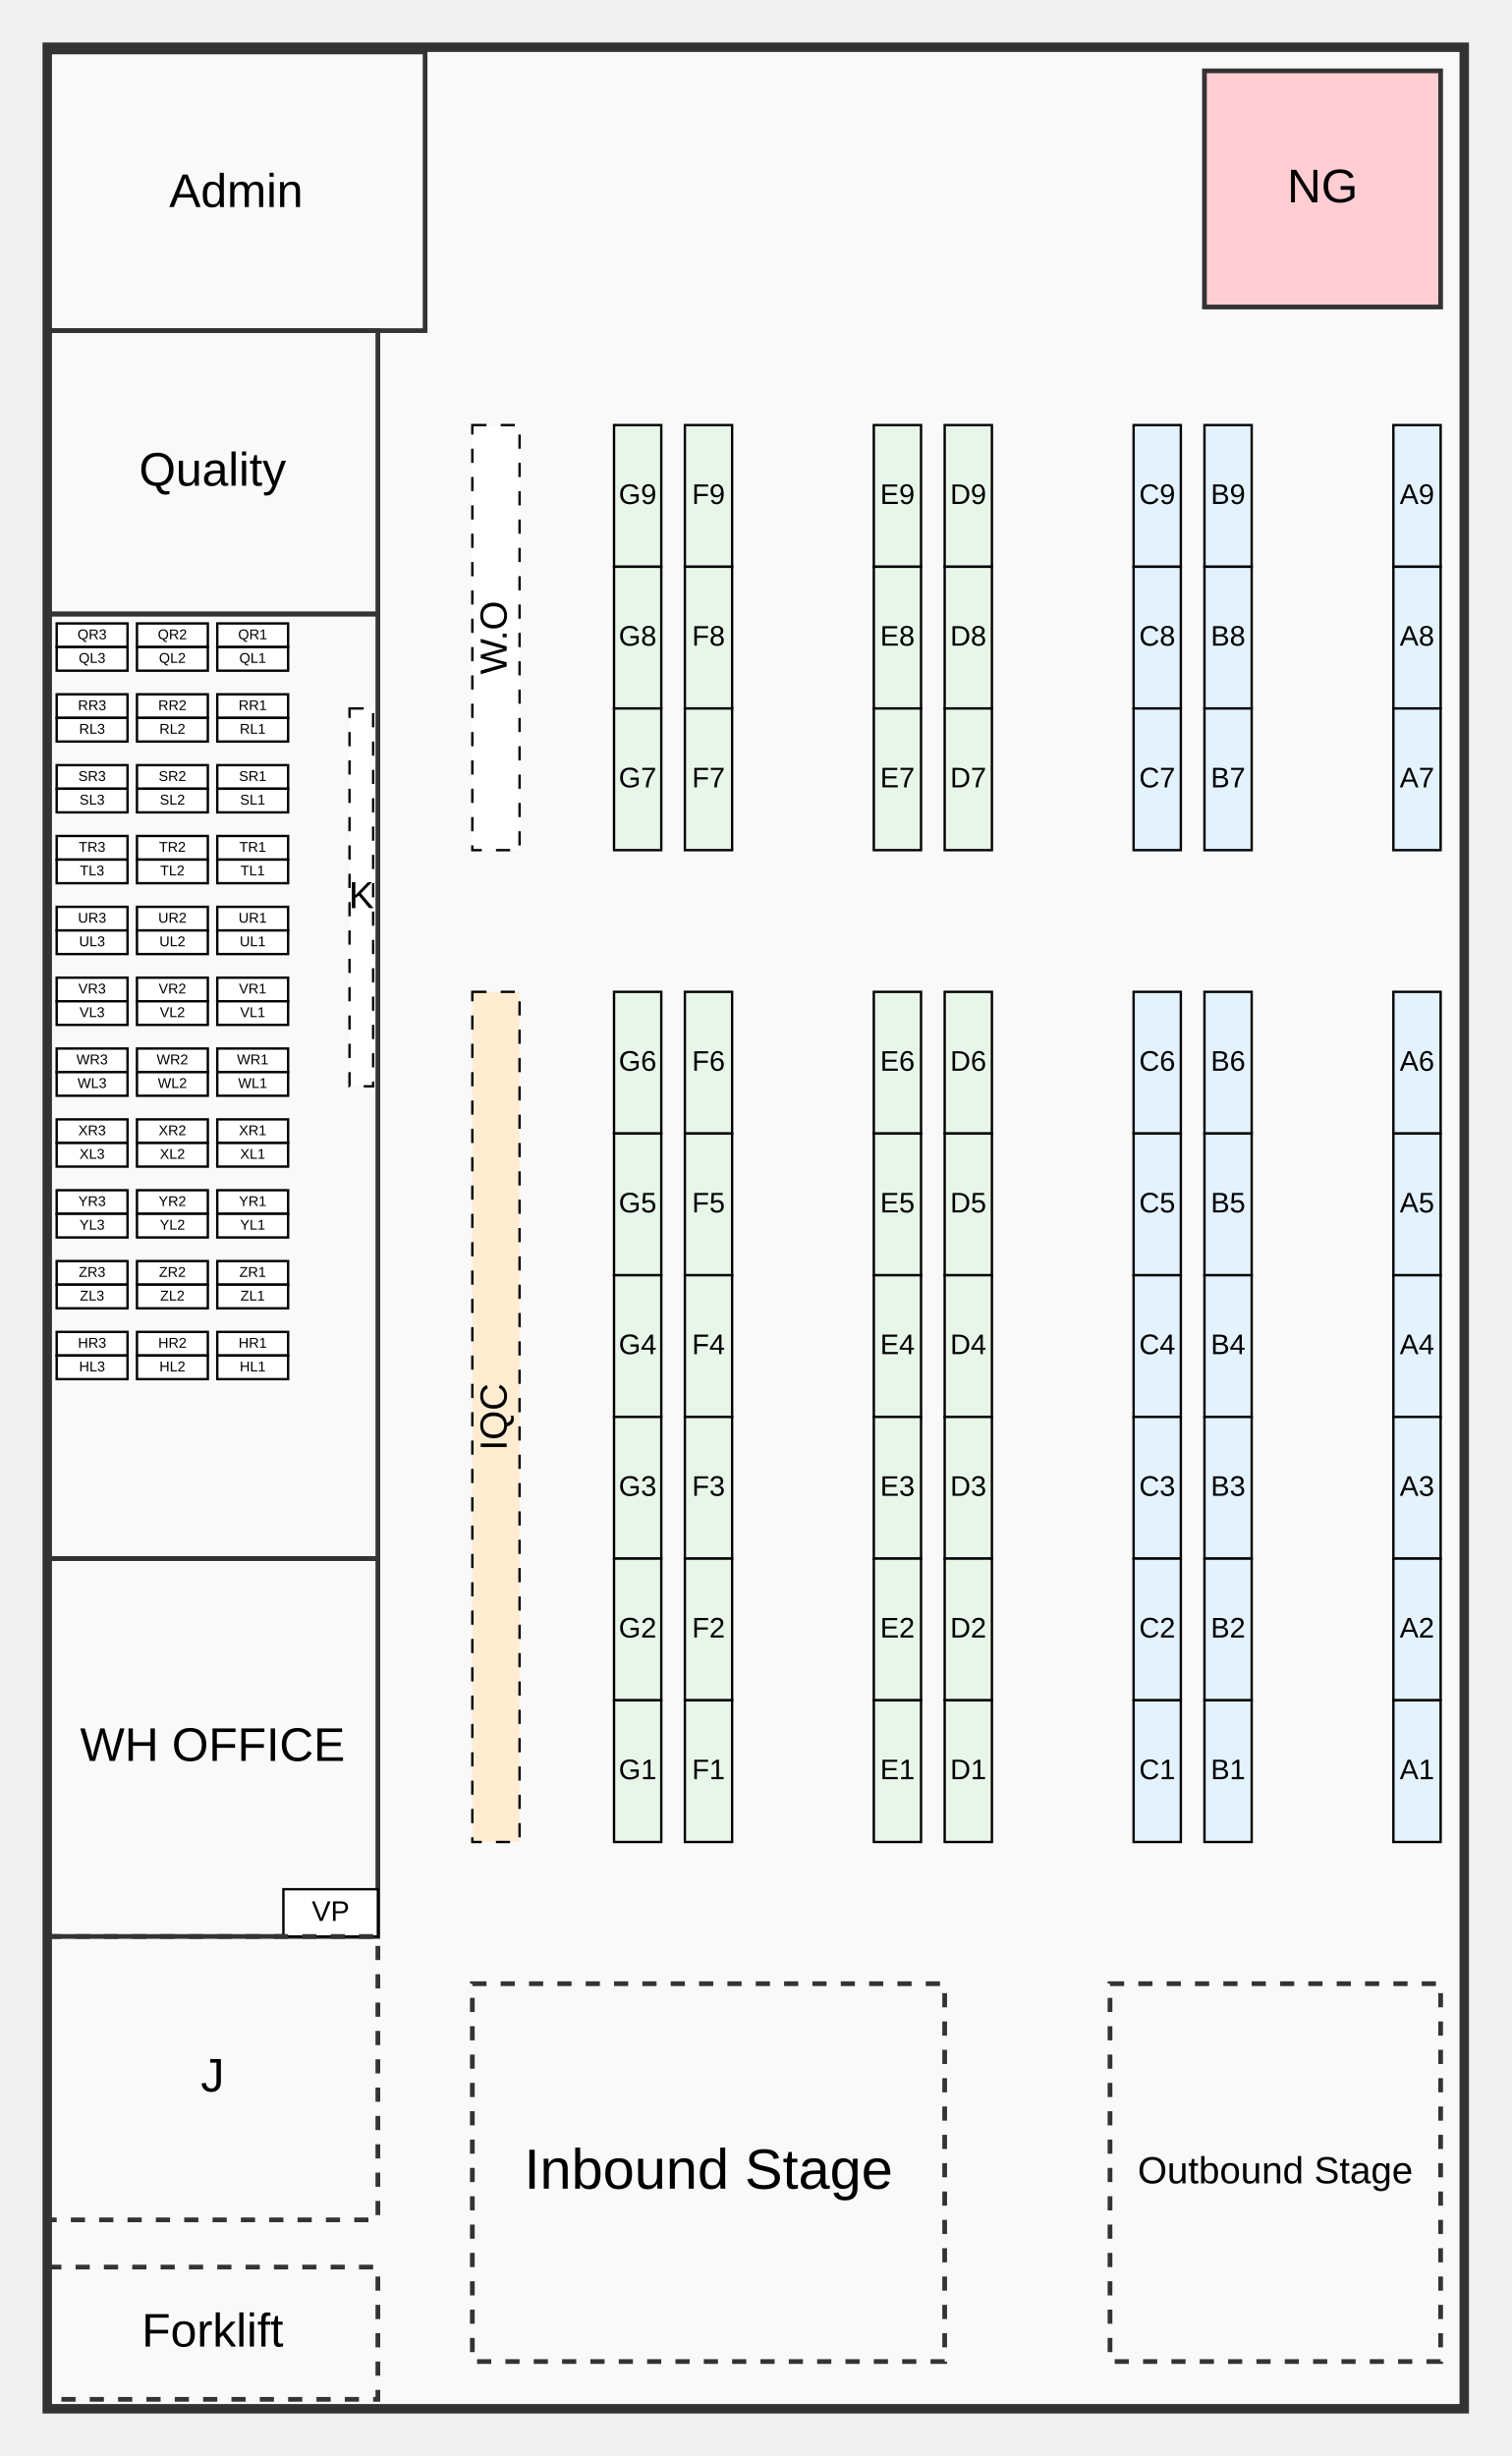
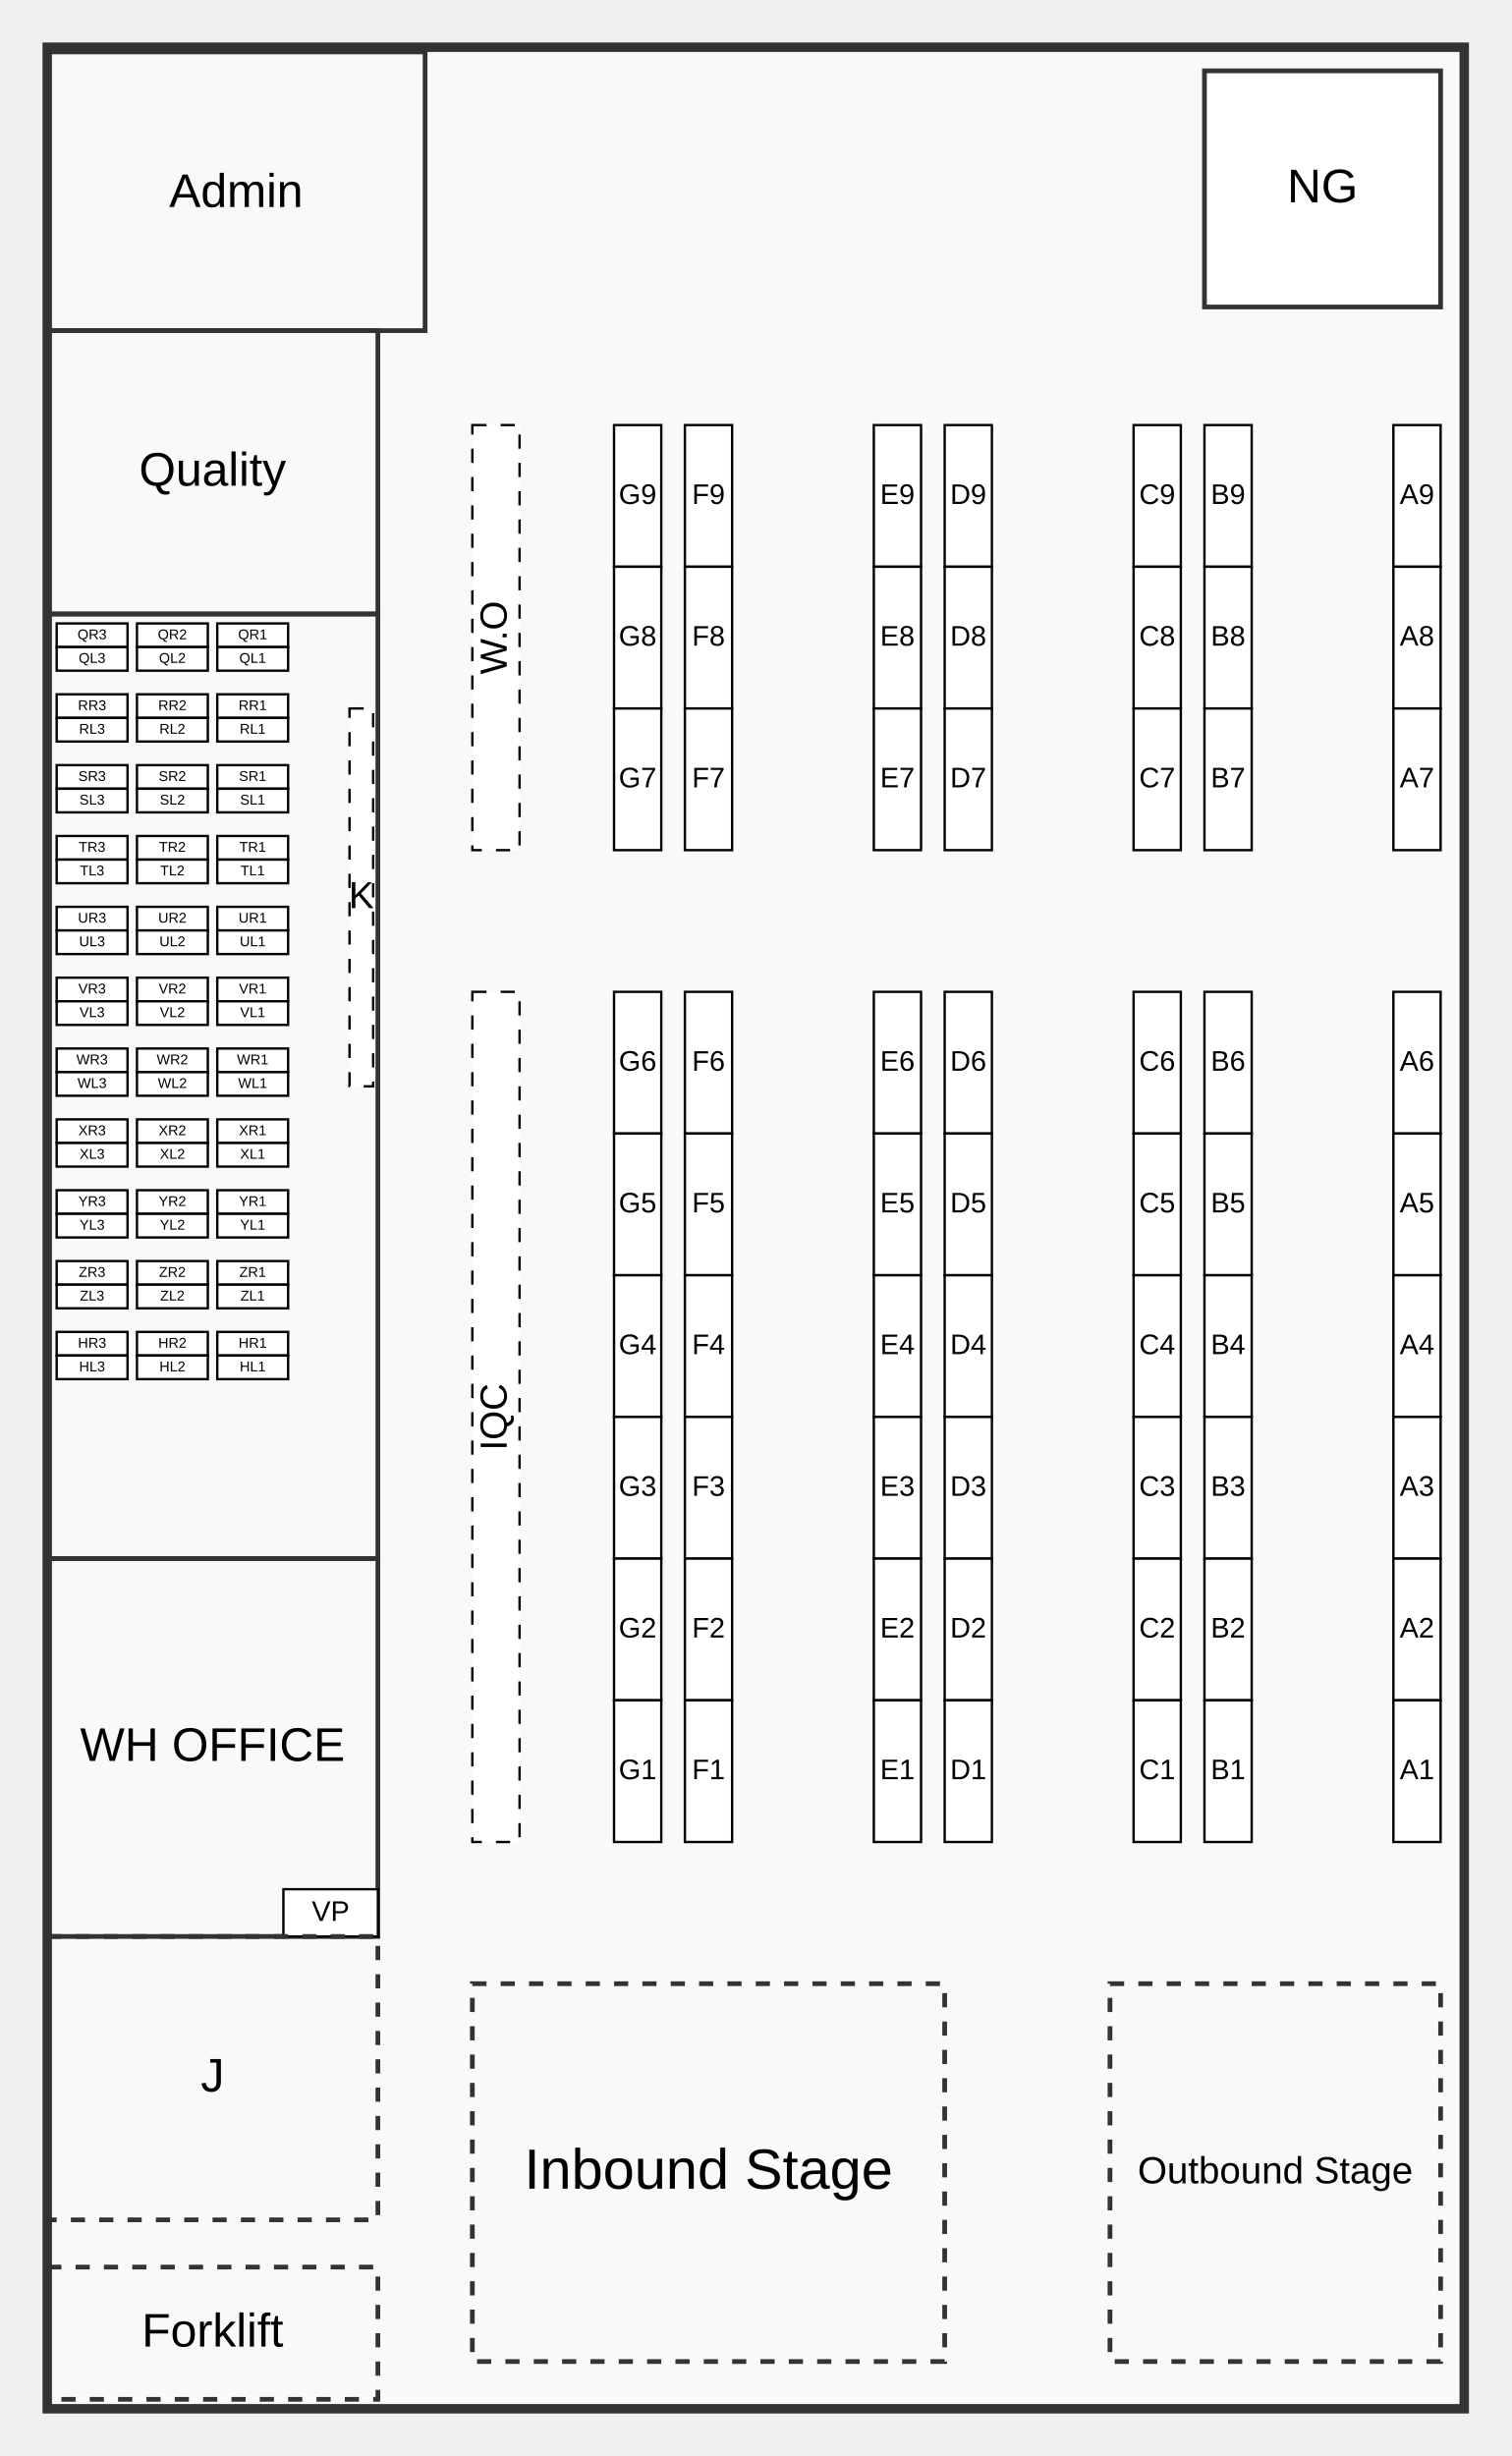
<svg xmlns="http://www.w3.org/2000/svg" width="320" height="520" viewBox="0 0 320 520">
  <rect x="10" y="10" width="300" height="500" fill="#f9f9f9" stroke="#333" stroke-width="2" />
  <g text-anchor="middle" dominant-baseline="middle">
-     <rect x="255" y="15" width="50" height="50" fill="#ffcdd2" stroke="#333" stroke-width="1" />
+     <rect x="255" y="15" width="50" height="50" fill="white" stroke="#333" stroke-width="1" />
    <text x="280" y="40" font-family="Arial" font-size="10">NG</text>
  </g>
  <g font-family="Arial" text-anchor="middle" dominant-baseline="middle" transform="translate(-5, 0)">
    <rect x="15" y="11" width="80" height="59" fill="none" stroke="#333" stroke-width="1" />
    <text x="55" y="41" font-size="10">Admin</text>
    <rect x="15" y="70" width="70" height="60" fill="none" stroke="#333" stroke-width="1" />
    <text x="50" y="100" font-size="10">Quality</text>
    <rect x="15" y="130" width="70" height="200" fill="none" stroke="#333" stroke-width="1" />
    <g font-size="3" text-anchor="middle" dominant-baseline="middle">
      <g data-loc="QR3" data-cell-id="cell-qr3">
        <rect x="17" y="132" width="15" height="5" fill="white" stroke="#000" stroke-width="0.5" />
        <text x="24.5" y="134.5">QR3</text>
      </g>
      <g data-loc="QL3" data-cell-id="cell-ql3">
        <rect x="17" y="137" width="15" height="5" fill="white" stroke="#000" stroke-width="0.5" />
        <text x="24.5" y="139.5">QL3</text>
      </g>
      <g data-loc="QR2" data-cell-id="cell-qr2">
        <rect x="34" y="132" width="15" height="5" fill="white" stroke="#000" stroke-width="0.5" />
        <text x="41.5" y="134.5">QR2</text>
      </g>
      <g data-loc="QL2" data-cell-id="cell-ql2">
        <rect x="34" y="137" width="15" height="5" fill="white" stroke="#000" stroke-width="0.5" />
        <text x="41.5" y="139.5">QL2</text>
      </g>
      <g data-loc="QR1" data-cell-id="cell-qr1">
        <rect x="51" y="132" width="15" height="5" fill="white" stroke="#000" stroke-width="0.5" />
        <text x="58.5" y="134.5">QR1</text>
      </g>
      <g data-loc="QL1" data-cell-id="cell-ql1">
        <rect x="51" y="137" width="15" height="5" fill="white" stroke="#000" stroke-width="0.5" />
        <text x="58.5" y="139.5">QL1</text>
      </g>
      <g data-loc="RR3" data-cell-id="cell-rr3">
        <rect x="17" y="147" width="15" height="5" fill="white" stroke="#000" stroke-width="0.5" />
        <text x="24.5" y="149.5">RR3</text>
      </g>
      <g data-loc="RL3" data-cell-id="cell-rl3">
        <rect x="17" y="152" width="15" height="5" fill="white" stroke="#000" stroke-width="0.5" />
        <text x="24.5" y="154.5">RL3</text>
      </g>
      <g data-loc="RR2" data-cell-id="cell-rr2">
        <rect x="34" y="147" width="15" height="5" fill="white" stroke="#000" stroke-width="0.5" />
        <text x="41.5" y="149.5">RR2</text>
      </g>
      <g data-loc="RL2" data-cell-id="cell-rl2">
        <rect x="34" y="152" width="15" height="5" fill="white" stroke="#000" stroke-width="0.5" />
        <text x="41.5" y="154.5">RL2</text>
      </g>
      <g data-loc="RR1" data-cell-id="cell-rr1">
        <rect x="51" y="147" width="15" height="5" fill="white" stroke="#000" stroke-width="0.5" />
        <text x="58.5" y="149.5">RR1</text>
      </g>
      <g data-loc="RL1" data-cell-id="cell-rl1">
        <rect x="51" y="152" width="15" height="5" fill="white" stroke="#000" stroke-width="0.5" />
        <text x="58.5" y="154.5">RL1</text>
      </g>
      <g data-loc="SR3" data-cell-id="cell-sr3">
        <rect x="17" y="162" width="15" height="5" fill="white" stroke="#000" stroke-width="0.5" />
        <text x="24.5" y="164.5">SR3</text>
      </g>
      <g data-loc="SL3" data-cell-id="cell-sl3">
        <rect x="17" y="167" width="15" height="5" fill="white" stroke="#000" stroke-width="0.5" />
        <text x="24.5" y="169.5">SL3</text>
      </g>
      <g data-loc="SR2" data-cell-id="cell-sr2">
        <rect x="34" y="162" width="15" height="5" fill="white" stroke="#000" stroke-width="0.5" />
        <text x="41.5" y="164.5">SR2</text>
      </g>
      <g data-loc="SL2" data-cell-id="cell-sl2">
        <rect x="34" y="167" width="15" height="5" fill="white" stroke="#000" stroke-width="0.5" />
        <text x="41.5" y="169.5">SL2</text>
      </g>
      <g data-loc="SR1" data-cell-id="cell-sr1">
        <rect x="51" y="162" width="15" height="5" fill="white" stroke="#000" stroke-width="0.5" />
        <text x="58.5" y="164.5">SR1</text>
      </g>
      <g data-loc="SL1" data-cell-id="cell-sl1">
        <rect x="51" y="167" width="15" height="5" fill="white" stroke="#000" stroke-width="0.5" />
        <text x="58.5" y="169.5">SL1</text>
      </g>
      <g data-loc="TR3" data-cell-id="cell-tr3">
        <rect x="17" y="177" width="15" height="5" fill="white" stroke="#000" stroke-width="0.5" />
        <text x="24.5" y="179.5">TR3</text>
      </g>
      <g data-loc="TL3" data-cell-id="cell-tl3">
        <rect x="17" y="182" width="15" height="5" fill="white" stroke="#000" stroke-width="0.5" />
        <text x="24.5" y="184.5">TL3</text>
      </g>
      <g data-loc="TR2" data-cell-id="cell-tr2">
        <rect x="34" y="177" width="15" height="5" fill="white" stroke="#000" stroke-width="0.5" />
        <text x="41.5" y="179.5">TR2</text>
      </g>
      <g data-loc="TL2" data-cell-id="cell-tl2">
        <rect x="34" y="182" width="15" height="5" fill="white" stroke="#000" stroke-width="0.5" />
        <text x="41.5" y="184.5">TL2</text>
      </g>
      <g data-loc="TR1" data-cell-id="cell-tr1">
        <rect x="51" y="177" width="15" height="5" fill="white" stroke="#000" stroke-width="0.5" />
        <text x="58.5" y="179.5">TR1</text>
      </g>
      <g data-loc="TL1" data-cell-id="cell-tl1">
        <rect x="51" y="182" width="15" height="5" fill="white" stroke="#000" stroke-width="0.5" />
        <text x="58.5" y="184.5">TL1</text>
      </g>
      <g data-loc="UR3" data-cell-id="cell-ur3">
        <rect x="17" y="192" width="15" height="5" fill="white" stroke="#000" stroke-width="0.5" />
        <text x="24.5" y="194.5">UR3</text>
      </g>
      <g data-loc="UL3" data-cell-id="cell-ul3">
        <rect x="17" y="197" width="15" height="5" fill="white" stroke="#000" stroke-width="0.5" />
        <text x="24.5" y="199.5">UL3</text>
      </g>
      <g data-loc="UR2" data-cell-id="cell-ur2">
        <rect x="34" y="192" width="15" height="5" fill="white" stroke="#000" stroke-width="0.5" />
        <text x="41.5" y="194.5">UR2</text>
      </g>
      <g data-loc="UL2" data-cell-id="cell-ul2">
        <rect x="34" y="197" width="15" height="5" fill="white" stroke="#000" stroke-width="0.5" />
        <text x="41.5" y="199.5">UL2</text>
      </g>
      <g data-loc="UR1" data-cell-id="cell-ur1">
        <rect x="51" y="192" width="15" height="5" fill="white" stroke="#000" stroke-width="0.5" />
        <text x="58.5" y="194.5">UR1</text>
      </g>
      <g data-loc="UL1" data-cell-id="cell-ul1">
        <rect x="51" y="197" width="15" height="5" fill="white" stroke="#000" stroke-width="0.5" />
        <text x="58.5" y="199.5">UL1</text>
      </g>
      <g data-loc="VR3" data-cell-id="cell-vr3">
        <rect x="17" y="207" width="15" height="5" fill="white" stroke="#000" stroke-width="0.5" />
        <text x="24.5" y="209.5">VR3</text>
      </g>
      <g data-loc="VL3" data-cell-id="cell-vl3">
        <rect x="17" y="212" width="15" height="5" fill="white" stroke="#000" stroke-width="0.5" />
        <text x="24.5" y="214.5">VL3</text>
      </g>
      <g data-loc="VR2" data-cell-id="cell-vr2">
        <rect x="34" y="207" width="15" height="5" fill="white" stroke="#000" stroke-width="0.5" />
        <text x="41.5" y="209.5">VR2</text>
      </g>
      <g data-loc="VL2" data-cell-id="cell-vl2">
        <rect x="34" y="212" width="15" height="5" fill="white" stroke="#000" stroke-width="0.5" />
        <text x="41.5" y="214.5">VL2</text>
      </g>
      <g data-loc="VR1" data-cell-id="cell-vr1">
        <rect x="51" y="207" width="15" height="5" fill="white" stroke="#000" stroke-width="0.5" />
        <text x="58.5" y="209.5">VR1</text>
      </g>
      <g data-loc="VL1" data-cell-id="cell-vl1">
        <rect x="51" y="212" width="15" height="5" fill="white" stroke="#000" stroke-width="0.5" />
        <text x="58.5" y="214.5">VL1</text>
      </g>
      <g data-loc="WR3" data-cell-id="cell-wr3">
        <rect x="17" y="222" width="15" height="5" fill="white" stroke="#000" stroke-width="0.5" />
        <text x="24.5" y="224.5">WR3</text>
      </g>
      <g data-loc="WL3" data-cell-id="cell-wl3">
        <rect x="17" y="227" width="15" height="5" fill="white" stroke="#000" stroke-width="0.5" />
        <text x="24.5" y="229.5">WL3</text>
      </g>
      <g data-loc="WR2" data-cell-id="cell-wr2">
        <rect x="34" y="222" width="15" height="5" fill="white" stroke="#000" stroke-width="0.5" />
        <text x="41.5" y="224.5">WR2</text>
      </g>
      <g data-loc="WL2" data-cell-id="cell-wl2">
        <rect x="34" y="227" width="15" height="5" fill="white" stroke="#000" stroke-width="0.5" />
        <text x="41.5" y="229.5">WL2</text>
      </g>
      <g data-loc="WR1" data-cell-id="cell-wr1">
        <rect x="51" y="222" width="15" height="5" fill="white" stroke="#000" stroke-width="0.5" />
        <text x="58.5" y="224.5">WR1</text>
      </g>
      <g data-loc="WL1" data-cell-id="cell-wl1">
        <rect x="51" y="227" width="15" height="5" fill="white" stroke="#000" stroke-width="0.5" />
        <text x="58.5" y="229.5">WL1</text>
      </g>
      <g data-loc="XR3" data-cell-id="cell-xr3">
        <rect x="17" y="237" width="15" height="5" fill="white" stroke="#000" stroke-width="0.5" />
        <text x="24.5" y="239.5">XR3</text>
      </g>
      <g data-loc="XL3" data-cell-id="cell-xl3">
        <rect x="17" y="242" width="15" height="5" fill="white" stroke="#000" stroke-width="0.5" />
        <text x="24.5" y="244.5">XL3</text>
      </g>
      <g data-loc="XR2" data-cell-id="cell-xr2">
        <rect x="34" y="237" width="15" height="5" fill="white" stroke="#000" stroke-width="0.5" />
        <text x="41.5" y="239.5">XR2</text>
      </g>
      <g data-loc="XL2" data-cell-id="cell-xl2">
        <rect x="34" y="242" width="15" height="5" fill="white" stroke="#000" stroke-width="0.5" />
        <text x="41.5" y="244.5">XL2</text>
      </g>
      <g data-loc="XR1" data-cell-id="cell-xr1">
        <rect x="51" y="237" width="15" height="5" fill="white" stroke="#000" stroke-width="0.5" />
        <text x="58.5" y="239.5">XR1</text>
      </g>
      <g data-loc="XL1" data-cell-id="cell-xl1">
        <rect x="51" y="242" width="15" height="5" fill="white" stroke="#000" stroke-width="0.5" />
        <text x="58.5" y="244.5">XL1</text>
      </g>
      <g data-loc="YR3" data-cell-id="cell-yr3">
        <rect x="17" y="252" width="15" height="5" fill="white" stroke="#000" stroke-width="0.5" />
        <text x="24.5" y="254.5">YR3</text>
      </g>
      <g data-loc="YL3" data-cell-id="cell-yl3">
        <rect x="17" y="257" width="15" height="5" fill="white" stroke="#000" stroke-width="0.5" />
        <text x="24.5" y="259.5">YL3</text>
      </g>
      <g data-loc="YR2" data-cell-id="cell-yr2">
        <rect x="34" y="252" width="15" height="5" fill="white" stroke="#000" stroke-width="0.5" />
        <text x="41.5" y="254.5">YR2</text>
      </g>
      <g data-loc="YL2" data-cell-id="cell-yl2">
        <rect x="34" y="257" width="15" height="5" fill="white" stroke="#000" stroke-width="0.5" />
        <text x="41.5" y="259.5">YL2</text>
      </g>
      <g data-loc="YR1" data-cell-id="cell-yr1">
        <rect x="51" y="252" width="15" height="5" fill="white" stroke="#000" stroke-width="0.5" />
        <text x="58.5" y="254.5">YR1</text>
      </g>
      <g data-loc="YL1" data-cell-id="cell-yl1">
        <rect x="51" y="257" width="15" height="5" fill="white" stroke="#000" stroke-width="0.5" />
        <text x="58.5" y="259.5">YL1</text>
      </g>
      <g data-loc="ZR3" data-cell-id="cell-zr3">
        <rect x="17" y="267" width="15" height="5" fill="white" stroke="#000" stroke-width="0.5" />
        <text x="24.5" y="269.5">ZR3</text>
      </g>
      <g data-loc="ZL3" data-cell-id="cell-zl3">
        <rect x="17" y="272" width="15" height="5" fill="white" stroke="#000" stroke-width="0.5" />
        <text x="24.5" y="274.5">ZL3</text>
      </g>
      <g data-loc="ZR2" data-cell-id="cell-zr2">
        <rect x="34" y="267" width="15" height="5" fill="white" stroke="#000" stroke-width="0.5" />
        <text x="41.5" y="269.5">ZR2</text>
      </g>
      <g data-loc="ZL2" data-cell-id="cell-zl2">
        <rect x="34" y="272" width="15" height="5" fill="white" stroke="#000" stroke-width="0.5" />
        <text x="41.5" y="274.5">ZL2</text>
      </g>
      <g data-loc="ZR1" data-cell-id="cell-zr1">
        <rect x="51" y="267" width="15" height="5" fill="white" stroke="#000" stroke-width="0.5" />
        <text x="58.5" y="269.5">ZR1</text>
      </g>
      <g data-loc="ZL1" data-cell-id="cell-zl1">
        <rect x="51" y="272" width="15" height="5" fill="white" stroke="#000" stroke-width="0.5" />
        <text x="58.5" y="274.5">ZL1</text>
      </g>
      <g data-loc="HR3" data-cell-id="cell-hr3">
        <rect x="17" y="282" width="15" height="5" fill="white" stroke="#000" stroke-width="0.5" />
        <text x="24.5" y="284.5">HR3</text>
      </g>
      <g data-loc="HL3" data-cell-id="cell-hl3">
        <rect x="17" y="287" width="15" height="5" fill="white" stroke="#000" stroke-width="0.5" />
        <text x="24.5" y="289.5">HL3</text>
      </g>
      <g data-loc="HR2" data-cell-id="cell-hr2">
        <rect x="34" y="282" width="15" height="5" fill="white" stroke="#000" stroke-width="0.5" />
        <text x="41.5" y="284.5">HR2</text>
      </g>
      <g data-loc="HL2" data-cell-id="cell-hl2">
        <rect x="34" y="287" width="15" height="5" fill="white" stroke="#000" stroke-width="0.5" />
        <text x="41.5" y="289.5">HL2</text>
      </g>
      <g data-loc="HR1" data-cell-id="cell-hr1">
        <rect x="51" y="282" width="15" height="5" fill="white" stroke="#000" stroke-width="0.5" />
        <text x="58.5" y="284.5">HR1</text>
      </g>
      <g data-loc="HL1" data-cell-id="cell-hl1">
        <rect x="51" y="287" width="15" height="5" fill="white" stroke="#000" stroke-width="0.5" />
        <text x="58.5" y="289.5">HL1</text>
      </g>
    </g>
    <g data-loc="K" data-cell-id="cell-k">
      <rect x="79" y="150" width="5" height="80" fill="white" stroke="#000" stroke-width="0.5" stroke-dasharray="3,3" />
      <text x="81.5" y="190" font-size="8">K</text>
    </g>
    <rect x="15" y="330" width="70" height="80" fill="none" stroke="#333" stroke-width="1" />
    <text x="50" y="370" font-size="10">WH OFFICE</text>
    <g data-loc="VP" data-cell-id="cell-vp">
      <rect x="65" y="400" width="20" height="10" fill="white" stroke="#000" stroke-width="0.5" />
      <text x="75" y="405" font-size="6" text-anchor="middle" dominant-baseline="middle">VP</text>
    </g>
    <rect x="15" y="410" width="70" height="60" fill="none" stroke="#333" stroke-width="1" stroke-dasharray="3,3" />
    <text x="50" y="440" font-size="10">J</text>
    <rect x="15" y="480" width="70" height="28" fill="none" stroke="#333" stroke-width="1" stroke-dasharray="3,3" />
    <text x="50" y="494" font-size="10" text-anchor="middle" dominant-baseline="middle">Forklift</text>
  </g>
  <g font-family="Arial">
    <g data-loc="IQC" data-cell-id="cell-iqc">
-       <rect x="100" y="210" width="10" height="180" fill="#ffecd1" stroke="#000" stroke-width="0.5" stroke-dasharray="3,3" />
+       <rect x="100" y="210" width="10" height="180" fill="white" stroke="#000" stroke-width="0.5" stroke-dasharray="3,3" />
      <text x="105" y="300" font-size="8" transform="rotate(-90 105,300)" text-anchor="middle" dominant-baseline="middle">IQC</text>
    </g>
    <g data-loc="WO" data-cell-id="cell-wo">
      <rect x="100" y="90" width="10" height="90" fill="white" stroke="#000" stroke-width="0.5" stroke-dasharray="3,3" />
      <text x="105" y="135" font-size="8" transform="rotate(-90 105,135)" text-anchor="middle" dominant-baseline="middle">W.O</text>
    </g>
  </g>
  <g font-family="Arial" text-anchor="middle" dominant-baseline="middle">
    <rect x="100" y="420" width="100" height="80" fill="none" stroke="#333" stroke-width="1" stroke-dasharray="3,3" />
    <text x="150" y="460" font-size="12">Inbound Stage</text>
    <rect x="235" y="420" width="70" height="80" fill="none" stroke="#333" stroke-width="1" stroke-dasharray="3,3" />
    <text x="270" y="460" font-size="8">Outbound Stage</text>
  </g>
  <g font-family="Arial" font-size="6" text-anchor="middle" dominant-baseline="middle">
    <g data-loc="A9" data-cell-id="cell-a9">
-       <rect x="295" y="90" width="10" height="30" fill="#e3f2fd" stroke="#000" stroke-width="0.5" />
+       <rect x="295" y="90" width="10" height="30" fill="white" stroke="#000" stroke-width="0.5" />
      <text x="300" y="105">A9</text>
    </g>
    <g data-loc="A8" data-cell-id="cell-a8">
-       <rect x="295" y="120" width="10" height="30" fill="#e3f2fd" stroke="#000" stroke-width="0.5" />
+       <rect x="295" y="120" width="10" height="30" fill="white" stroke="#000" stroke-width="0.5" />
      <text x="300" y="135">A8</text>
    </g>
    <g data-loc="A7" data-cell-id="cell-a7">
-       <rect x="295" y="150" width="10" height="30" fill="#e3f2fd" stroke="#000" stroke-width="0.5" />
+       <rect x="295" y="150" width="10" height="30" fill="white" stroke="#000" stroke-width="0.5" />
      <text x="300" y="165">A7</text>
    </g>
    <g data-loc="A6" data-cell-id="cell-a6">
-       <rect x="295" y="210" width="10" height="30" fill="#e3f2fd" stroke="#000" stroke-width="0.5" />
+       <rect x="295" y="210" width="10" height="30" fill="white" stroke="#000" stroke-width="0.5" />
      <text x="300" y="225">A6</text>
    </g>
    <g data-loc="A5" data-cell-id="cell-a5">
-       <rect x="295" y="240" width="10" height="30" fill="#e3f2fd" stroke="#000" stroke-width="0.5" />
+       <rect x="295" y="240" width="10" height="30" fill="white" stroke="#000" stroke-width="0.5" />
      <text x="300" y="255">A5</text>
    </g>
    <g data-loc="A4" data-cell-id="cell-a4">
-       <rect x="295" y="270" width="10" height="30" fill="#e3f2fd" stroke="#000" stroke-width="0.5" />
+       <rect x="295" y="270" width="10" height="30" fill="white" stroke="#000" stroke-width="0.5" />
      <text x="300" y="285">A4</text>
    </g>
    <g data-loc="A3" data-cell-id="cell-a3">
-       <rect x="295" y="300" width="10" height="30" fill="#e3f2fd" stroke="#000" stroke-width="0.5" />
+       <rect x="295" y="300" width="10" height="30" fill="white" stroke="#000" stroke-width="0.5" />
      <text x="300" y="315">A3</text>
    </g>
    <g data-loc="A2" data-cell-id="cell-a2">
-       <rect x="295" y="330" width="10" height="30" fill="#e3f2fd" stroke="#000" stroke-width="0.5" />
+       <rect x="295" y="330" width="10" height="30" fill="white" stroke="#000" stroke-width="0.5" />
      <text x="300" y="345">A2</text>
    </g>
    <g data-loc="A1" data-cell-id="cell-a1">
-       <rect x="295" y="360" width="10" height="30" fill="#e3f2fd" stroke="#000" stroke-width="0.5" />
+       <rect x="295" y="360" width="10" height="30" fill="white" stroke="#000" stroke-width="0.5" />
      <text x="300" y="375">A1</text>
    </g>
    <g data-loc="B9" data-cell-id="cell-b9">
-       <rect x="255" y="90" width="10" height="30" fill="#e3f2fd" stroke="#000" stroke-width="0.5" />
+       <rect x="255" y="90" width="10" height="30" fill="white" stroke="#000" stroke-width="0.5" />
      <text x="260" y="105">B9</text>
    </g>
    <g data-loc="B8" data-cell-id="cell-b8">
-       <rect x="255" y="120" width="10" height="30" fill="#e3f2fd" stroke="#000" stroke-width="0.5" />
+       <rect x="255" y="120" width="10" height="30" fill="white" stroke="#000" stroke-width="0.5" />
      <text x="260" y="135">B8</text>
    </g>
    <g data-loc="B7" data-cell-id="cell-b7">
-       <rect x="255" y="150" width="10" height="30" fill="#e3f2fd" stroke="#000" stroke-width="0.5" />
+       <rect x="255" y="150" width="10" height="30" fill="white" stroke="#000" stroke-width="0.5" />
      <text x="260" y="165">B7</text>
    </g>
    <g data-loc="B6" data-cell-id="cell-b6">
-       <rect x="255" y="210" width="10" height="30" fill="#e3f2fd" stroke="#000" stroke-width="0.5" />
+       <rect x="255" y="210" width="10" height="30" fill="white" stroke="#000" stroke-width="0.5" />
      <text x="260" y="225">B6</text>
    </g>
    <g data-loc="B5" data-cell-id="cell-b5">
-       <rect x="255" y="240" width="10" height="30" fill="#e3f2fd" stroke="#000" stroke-width="0.5" />
+       <rect x="255" y="240" width="10" height="30" fill="white" stroke="#000" stroke-width="0.5" />
      <text x="260" y="255">B5</text>
    </g>
    <g data-loc="B4" data-cell-id="cell-b4">
-       <rect x="255" y="270" width="10" height="30" fill="#e3f2fd" stroke="#000" stroke-width="0.5" />
+       <rect x="255" y="270" width="10" height="30" fill="white" stroke="#000" stroke-width="0.5" />
      <text x="260" y="285">B4</text>
    </g>
    <g data-loc="B3" data-cell-id="cell-b3">
-       <rect x="255" y="300" width="10" height="30" fill="#e3f2fd" stroke="#000" stroke-width="0.5" />
+       <rect x="255" y="300" width="10" height="30" fill="white" stroke="#000" stroke-width="0.5" />
      <text x="260" y="315">B3</text>
    </g>
    <g data-loc="B2" data-cell-id="cell-b2">
-       <rect x="255" y="330" width="10" height="30" fill="#e3f2fd" stroke="#000" stroke-width="0.5" />
+       <rect x="255" y="330" width="10" height="30" fill="white" stroke="#000" stroke-width="0.5" />
      <text x="260" y="345">B2</text>
    </g>
    <g data-loc="B1" data-cell-id="cell-b1">
-       <rect x="255" y="360" width="10" height="30" fill="#e3f2fd" stroke="#000" stroke-width="0.5" />
+       <rect x="255" y="360" width="10" height="30" fill="white" stroke="#000" stroke-width="0.5" />
      <text x="260" y="375">B1</text>
    </g>
    <g data-loc="C9" data-cell-id="cell-c9">
-       <rect x="240" y="90" width="10" height="30" fill="#e3f2fd" stroke="#000" stroke-width="0.5" />
+       <rect x="240" y="90" width="10" height="30" fill="white" stroke="#000" stroke-width="0.5" />
      <text x="245" y="105">C9</text>
    </g>
    <g data-loc="C8" data-cell-id="cell-c8">
-       <rect x="240" y="120" width="10" height="30" fill="#e3f2fd" stroke="#000" stroke-width="0.5" />
+       <rect x="240" y="120" width="10" height="30" fill="white" stroke="#000" stroke-width="0.5" />
      <text x="245" y="135">C8</text>
    </g>
    <g data-loc="C7" data-cell-id="cell-c7">
-       <rect x="240" y="150" width="10" height="30" fill="#e3f2fd" stroke="#000" stroke-width="0.5" />
+       <rect x="240" y="150" width="10" height="30" fill="white" stroke="#000" stroke-width="0.5" />
      <text x="245" y="165">C7</text>
    </g>
    <g data-loc="C6" data-cell-id="cell-c6">
-       <rect x="240" y="210" width="10" height="30" fill="#e3f2fd" stroke="#000" stroke-width="0.5" />
+       <rect x="240" y="210" width="10" height="30" fill="white" stroke="#000" stroke-width="0.5" />
      <text x="245" y="225">C6</text>
    </g>
    <g data-loc="C5" data-cell-id="cell-c5">
-       <rect x="240" y="240" width="10" height="30" fill="#e3f2fd" stroke="#000" stroke-width="0.5" />
+       <rect x="240" y="240" width="10" height="30" fill="white" stroke="#000" stroke-width="0.5" />
      <text x="245" y="255">C5</text>
    </g>
    <g data-loc="C4" data-cell-id="cell-c4">
-       <rect x="240" y="270" width="10" height="30" fill="#e3f2fd" stroke="#000" stroke-width="0.5" />
+       <rect x="240" y="270" width="10" height="30" fill="white" stroke="#000" stroke-width="0.5" />
      <text x="245" y="285">C4</text>
    </g>
    <g data-loc="C3" data-cell-id="cell-c3">
-       <rect x="240" y="300" width="10" height="30" fill="#e3f2fd" stroke="#000" stroke-width="0.5" />
+       <rect x="240" y="300" width="10" height="30" fill="white" stroke="#000" stroke-width="0.5" />
      <text x="245" y="315">C3</text>
    </g>
    <g data-loc="C2" data-cell-id="cell-c2">
-       <rect x="240" y="330" width="10" height="30" fill="#e3f2fd" stroke="#000" stroke-width="0.5" />
+       <rect x="240" y="330" width="10" height="30" fill="white" stroke="#000" stroke-width="0.5" />
      <text x="245" y="345">C2</text>
    </g>
    <g data-loc="C1" data-cell-id="cell-c1">
-       <rect x="240" y="360" width="10" height="30" fill="#e3f2fd" stroke="#000" stroke-width="0.5" />
+       <rect x="240" y="360" width="10" height="30" fill="white" stroke="#000" stroke-width="0.5" />
      <text x="245" y="375">C1</text>
    </g>
    <g data-loc="D9" data-cell-id="cell-d9">
-       <rect x="200" y="90" width="10" height="30" fill="#e8f5e9" stroke="#000" stroke-width="0.5" />
+       <rect x="200" y="90" width="10" height="30" fill="white" stroke="#000" stroke-width="0.5" />
      <text x="205" y="105">D9</text>
    </g>
    <g data-loc="D8" data-cell-id="cell-d8">
-       <rect x="200" y="120" width="10" height="30" fill="#e8f5e9" stroke="#000" stroke-width="0.5" />
+       <rect x="200" y="120" width="10" height="30" fill="white" stroke="#000" stroke-width="0.5" />
      <text x="205" y="135">D8</text>
    </g>
    <g data-loc="D7" data-cell-id="cell-d7">
-       <rect x="200" y="150" width="10" height="30" fill="#e8f5e9" stroke="#000" stroke-width="0.5" />
+       <rect x="200" y="150" width="10" height="30" fill="white" stroke="#000" stroke-width="0.5" />
      <text x="205" y="165">D7</text>
    </g>
    <g data-loc="D6" data-cell-id="cell-d6">
-       <rect x="200" y="210" width="10" height="30" fill="#e8f5e9" stroke="#000" stroke-width="0.5" />
+       <rect x="200" y="210" width="10" height="30" fill="white" stroke="#000" stroke-width="0.5" />
      <text x="205" y="225">D6</text>
    </g>
    <g data-loc="D5" data-cell-id="cell-d5">
-       <rect x="200" y="240" width="10" height="30" fill="#e8f5e9" stroke="#000" stroke-width="0.5" />
+       <rect x="200" y="240" width="10" height="30" fill="white" stroke="#000" stroke-width="0.5" />
      <text x="205" y="255">D5</text>
    </g>
    <g data-loc="D4" data-cell-id="cell-d4">
-       <rect x="200" y="270" width="10" height="30" fill="#e8f5e9" stroke="#000" stroke-width="0.5" />
+       <rect x="200" y="270" width="10" height="30" fill="white" stroke="#000" stroke-width="0.5" />
      <text x="205" y="285">D4</text>
    </g>
    <g data-loc="D3" data-cell-id="cell-d3">
-       <rect x="200" y="300" width="10" height="30" fill="#e8f5e9" stroke="#000" stroke-width="0.5" />
+       <rect x="200" y="300" width="10" height="30" fill="white" stroke="#000" stroke-width="0.5" />
      <text x="205" y="315">D3</text>
    </g>
    <g data-loc="D2" data-cell-id="cell-d2">
-       <rect x="200" y="330" width="10" height="30" fill="#e8f5e9" stroke="#000" stroke-width="0.5" />
+       <rect x="200" y="330" width="10" height="30" fill="white" stroke="#000" stroke-width="0.5" />
      <text x="205" y="345">D2</text>
    </g>
    <g data-loc="D1" data-cell-id="cell-d1">
-       <rect x="200" y="360" width="10" height="30" fill="#e8f5e9" stroke="#000" stroke-width="0.5" />
+       <rect x="200" y="360" width="10" height="30" fill="white" stroke="#000" stroke-width="0.5" />
      <text x="205" y="375">D1</text>
    </g>
    <g data-loc="E9" data-cell-id="cell-e9">
-       <rect x="185" y="90" width="10" height="30" fill="#e8f5e9" stroke="#000" stroke-width="0.5" />
+       <rect x="185" y="90" width="10" height="30" fill="white" stroke="#000" stroke-width="0.5" />
      <text x="190" y="105">E9</text>
    </g>
    <g data-loc="E8" data-cell-id="cell-e8">
-       <rect x="185" y="120" width="10" height="30" fill="#e8f5e9" stroke="#000" stroke-width="0.5" />
+       <rect x="185" y="120" width="10" height="30" fill="white" stroke="#000" stroke-width="0.5" />
      <text x="190" y="135">E8</text>
    </g>
    <g data-loc="E7" data-cell-id="cell-e7">
-       <rect x="185" y="150" width="10" height="30" fill="#e8f5e9" stroke="#000" stroke-width="0.5" />
+       <rect x="185" y="150" width="10" height="30" fill="white" stroke="#000" stroke-width="0.5" />
      <text x="190" y="165">E7</text>
    </g>
    <g data-loc="E6" data-cell-id="cell-e6">
-       <rect x="185" y="210" width="10" height="30" fill="#e8f5e9" stroke="#000" stroke-width="0.5" />
+       <rect x="185" y="210" width="10" height="30" fill="white" stroke="#000" stroke-width="0.5" />
      <text x="190" y="225">E6</text>
    </g>
    <g data-loc="E5" data-cell-id="cell-e5">
-       <rect x="185" y="240" width="10" height="30" fill="#e8f5e9" stroke="#000" stroke-width="0.5" />
+       <rect x="185" y="240" width="10" height="30" fill="white" stroke="#000" stroke-width="0.5" />
      <text x="190" y="255">E5</text>
    </g>
    <g data-loc="E4" data-cell-id="cell-e4">
-       <rect x="185" y="270" width="10" height="30" fill="#e8f5e9" stroke="#000" stroke-width="0.5" />
+       <rect x="185" y="270" width="10" height="30" fill="white" stroke="#000" stroke-width="0.5" />
      <text x="190" y="285">E4</text>
    </g>
    <g data-loc="E3" data-cell-id="cell-e3">
-       <rect x="185" y="300" width="10" height="30" fill="#e8f5e9" stroke="#000" stroke-width="0.5" />
+       <rect x="185" y="300" width="10" height="30" fill="white" stroke="#000" stroke-width="0.5" />
      <text x="190" y="315">E3</text>
    </g>
    <g data-loc="E2" data-cell-id="cell-e2">
-       <rect x="185" y="330" width="10" height="30" fill="#e8f5e9" stroke="#000" stroke-width="0.5" />
+       <rect x="185" y="330" width="10" height="30" fill="white" stroke="#000" stroke-width="0.5" />
      <text x="190" y="345">E2</text>
    </g>
    <g data-loc="E1" data-cell-id="cell-e1">
-       <rect x="185" y="360" width="10" height="30" fill="#e8f5e9" stroke="#000" stroke-width="0.5" />
+       <rect x="185" y="360" width="10" height="30" fill="white" stroke="#000" stroke-width="0.5" />
      <text x="190" y="375">E1</text>
    </g>
    <g data-loc="F9" data-cell-id="cell-f9">
-       <rect x="145" y="90" width="10" height="30" fill="#e8f5e9" stroke="#000" stroke-width="0.5" />
+       <rect x="145" y="90" width="10" height="30" fill="white" stroke="#000" stroke-width="0.5" />
      <text x="150" y="105">F9</text>
    </g>
    <g data-loc="F8" data-cell-id="cell-f8">
-       <rect x="145" y="120" width="10" height="30" fill="#e8f5e9" stroke="#000" stroke-width="0.5" />
+       <rect x="145" y="120" width="10" height="30" fill="white" stroke="#000" stroke-width="0.5" />
      <text x="150" y="135">F8</text>
    </g>
    <g data-loc="F7" data-cell-id="cell-f7">
-       <rect x="145" y="150" width="10" height="30" fill="#e8f5e9" stroke="#000" stroke-width="0.5" />
+       <rect x="145" y="150" width="10" height="30" fill="white" stroke="#000" stroke-width="0.5" />
      <text x="150" y="165">F7</text>
    </g>
    <g data-loc="F6" data-cell-id="cell-f6">
-       <rect x="145" y="210" width="10" height="30" fill="#e8f5e9" stroke="#000" stroke-width="0.5" />
+       <rect x="145" y="210" width="10" height="30" fill="white" stroke="#000" stroke-width="0.5" />
      <text x="150" y="225">F6</text>
    </g>
    <g data-loc="F5" data-cell-id="cell-f5">
-       <rect x="145" y="240" width="10" height="30" fill="#e8f5e9" stroke="#000" stroke-width="0.5" />
+       <rect x="145" y="240" width="10" height="30" fill="white" stroke="#000" stroke-width="0.5" />
      <text x="150" y="255">F5</text>
    </g>
    <g data-loc="F4" data-cell-id="cell-f4">
-       <rect x="145" y="270" width="10" height="30" fill="#e8f5e9" stroke="#000" stroke-width="0.5" />
+       <rect x="145" y="270" width="10" height="30" fill="white" stroke="#000" stroke-width="0.5" />
      <text x="150" y="285">F4</text>
    </g>
    <g data-loc="F3" data-cell-id="cell-f3">
-       <rect x="145" y="300" width="10" height="30" fill="#e8f5e9" stroke="#000" stroke-width="0.5" />
+       <rect x="145" y="300" width="10" height="30" fill="white" stroke="#000" stroke-width="0.5" />
      <text x="150" y="315">F3</text>
    </g>
    <g data-loc="F2" data-cell-id="cell-f2">
-       <rect x="145" y="330" width="10" height="30" fill="#e8f5e9" stroke="#000" stroke-width="0.5" />
+       <rect x="145" y="330" width="10" height="30" fill="white" stroke="#000" stroke-width="0.5" />
      <text x="150" y="345">F2</text>
    </g>
    <g data-loc="F1" data-cell-id="cell-f1">
-       <rect x="145" y="360" width="10" height="30" fill="#e8f5e9" stroke="#000" stroke-width="0.5" />
+       <rect x="145" y="360" width="10" height="30" fill="white" stroke="#000" stroke-width="0.5" />
      <text x="150" y="375">F1</text>
    </g>
    <g data-loc="G9" data-cell-id="cell-g9">
-       <rect x="130" y="90" width="10" height="30" fill="#e8f5e9" stroke="#000" stroke-width="0.5" />
+       <rect x="130" y="90" width="10" height="30" fill="white" stroke="#000" stroke-width="0.5" />
      <text x="135" y="105">G9</text>
    </g>
    <g data-loc="G8" data-cell-id="cell-g8">
-       <rect x="130" y="120" width="10" height="30" fill="#e8f5e9" stroke="#000" stroke-width="0.5" />
+       <rect x="130" y="120" width="10" height="30" fill="white" stroke="#000" stroke-width="0.5" />
      <text x="135" y="135">G8</text>
    </g>
    <g data-loc="G7" data-cell-id="cell-g7">
-       <rect x="130" y="150" width="10" height="30" fill="#e8f5e9" stroke="#000" stroke-width="0.5" />
+       <rect x="130" y="150" width="10" height="30" fill="white" stroke="#000" stroke-width="0.5" />
      <text x="135" y="165">G7</text>
    </g>
    <g data-loc="G6" data-cell-id="cell-g6">
-       <rect x="130" y="210" width="10" height="30" fill="#e8f5e9" stroke="#000" stroke-width="0.5" />
+       <rect x="130" y="210" width="10" height="30" fill="white" stroke="#000" stroke-width="0.5" />
      <text x="135" y="225">G6</text>
    </g>
    <g data-loc="G5" data-cell-id="cell-g5">
-       <rect x="130" y="240" width="10" height="30" fill="#e8f5e9" stroke="#000" stroke-width="0.5" />
+       <rect x="130" y="240" width="10" height="30" fill="white" stroke="#000" stroke-width="0.5" />
      <text x="135" y="255">G5</text>
    </g>
    <g data-loc="G4" data-cell-id="cell-g4">
-       <rect x="130" y="270" width="10" height="30" fill="#e8f5e9" stroke="#000" stroke-width="0.5" />
+       <rect x="130" y="270" width="10" height="30" fill="white" stroke="#000" stroke-width="0.5" />
      <text x="135" y="285">G4</text>
    </g>
    <g data-loc="G3" data-cell-id="cell-g3">
-       <rect x="130" y="300" width="10" height="30" fill="#e8f5e9" stroke="#000" stroke-width="0.5" />
+       <rect x="130" y="300" width="10" height="30" fill="white" stroke="#000" stroke-width="0.5" />
      <text x="135" y="315">G3</text>
    </g>
    <g data-loc="G2" data-cell-id="cell-g2">
-       <rect x="130" y="330" width="10" height="30" fill="#e8f5e9" stroke="#000" stroke-width="0.5" />
+       <rect x="130" y="330" width="10" height="30" fill="white" stroke="#000" stroke-width="0.5" />
      <text x="135" y="345">G2</text>
    </g>
    <g data-loc="G1" data-cell-id="cell-g1">
-       <rect x="130" y="360" width="10" height="30" fill="#e8f5e9" stroke="#000" stroke-width="0.5" />
+       <rect x="130" y="360" width="10" height="30" fill="white" stroke="#000" stroke-width="0.5" />
      <text x="135" y="375">G1</text>
    </g>
  </g>
</svg>
